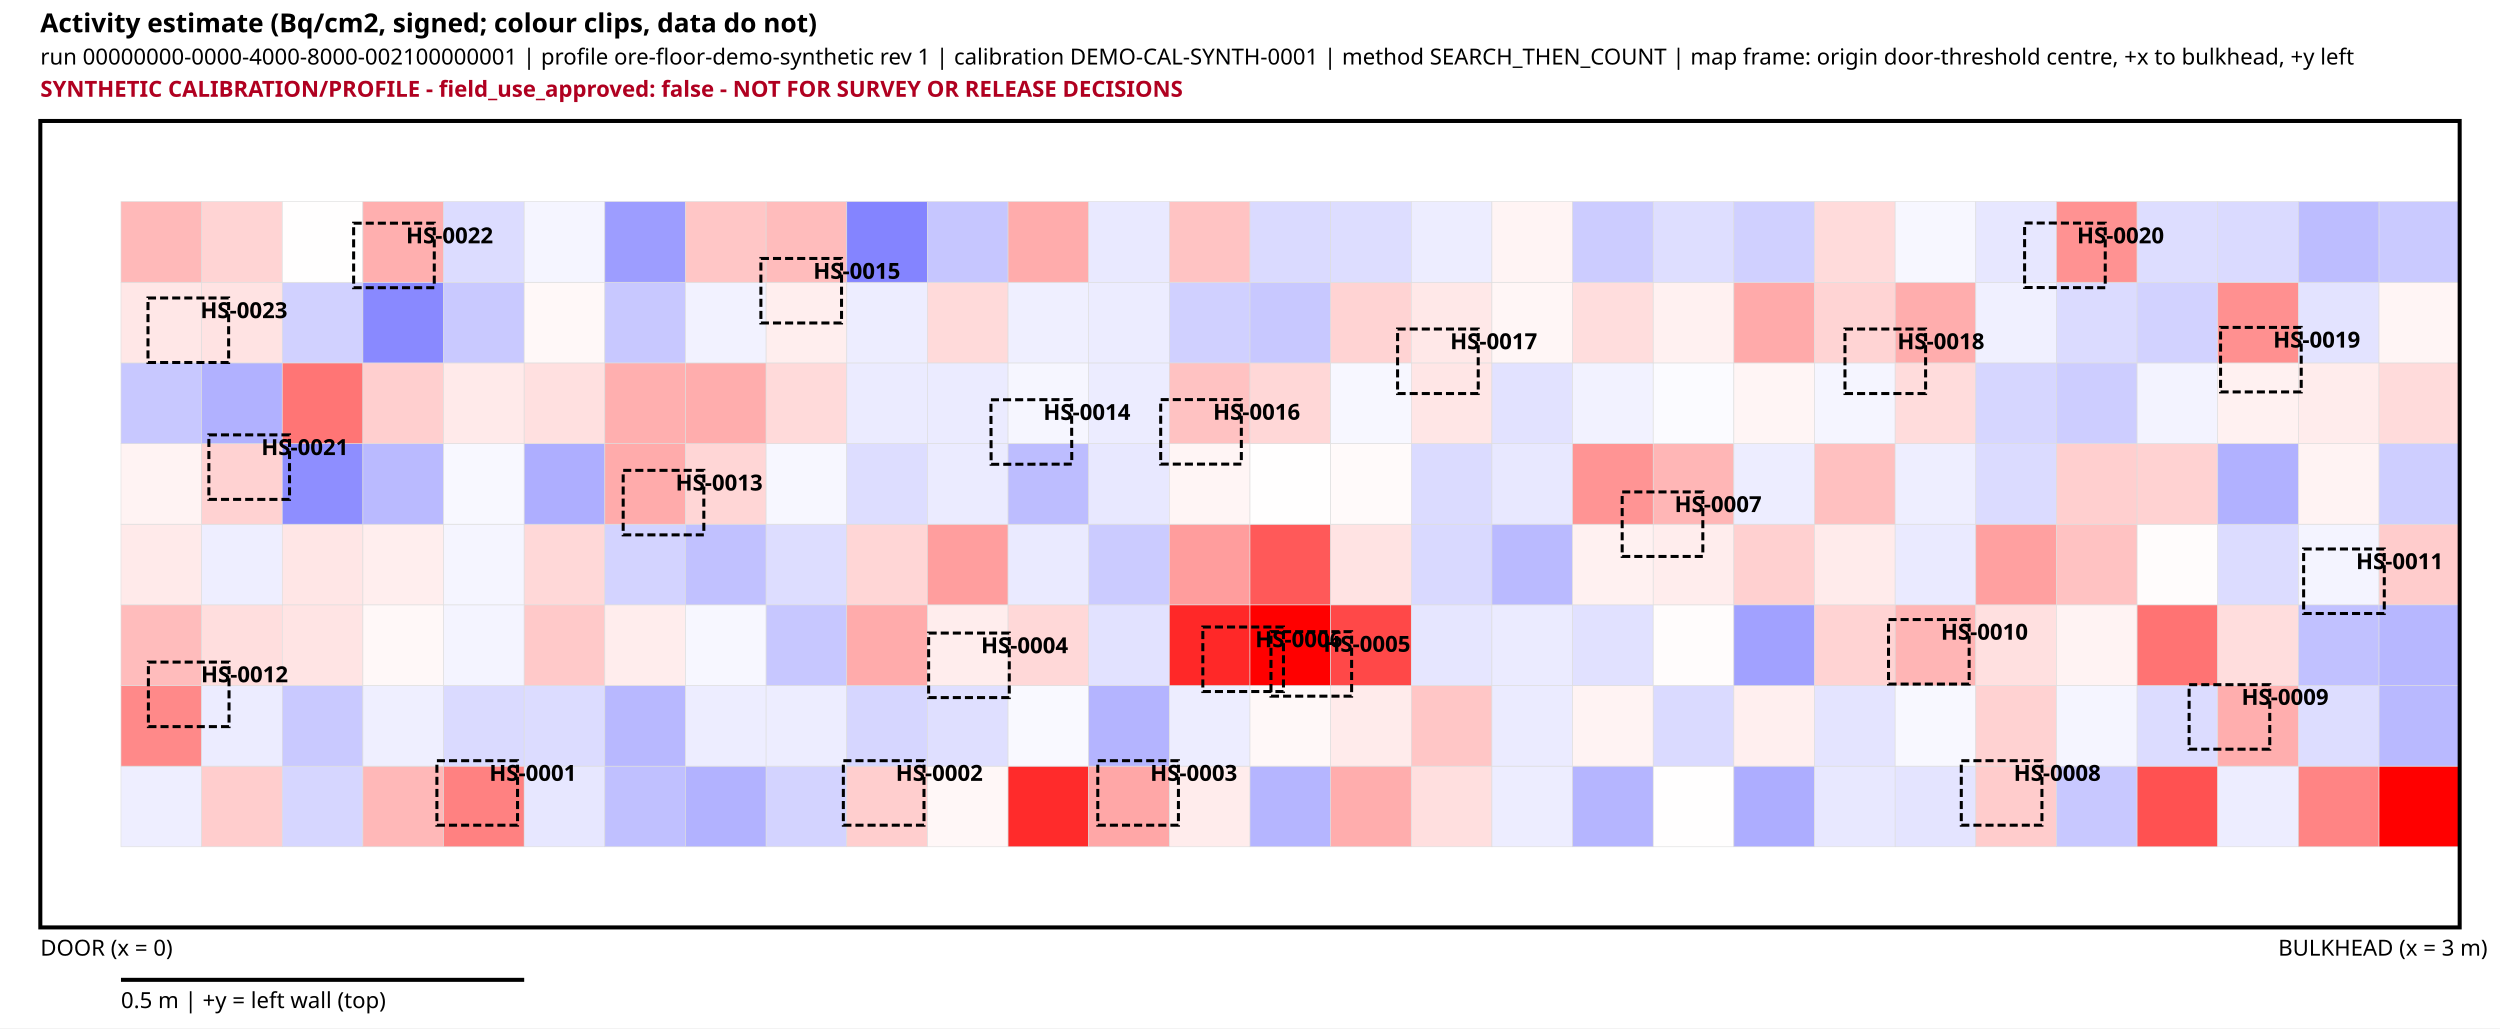
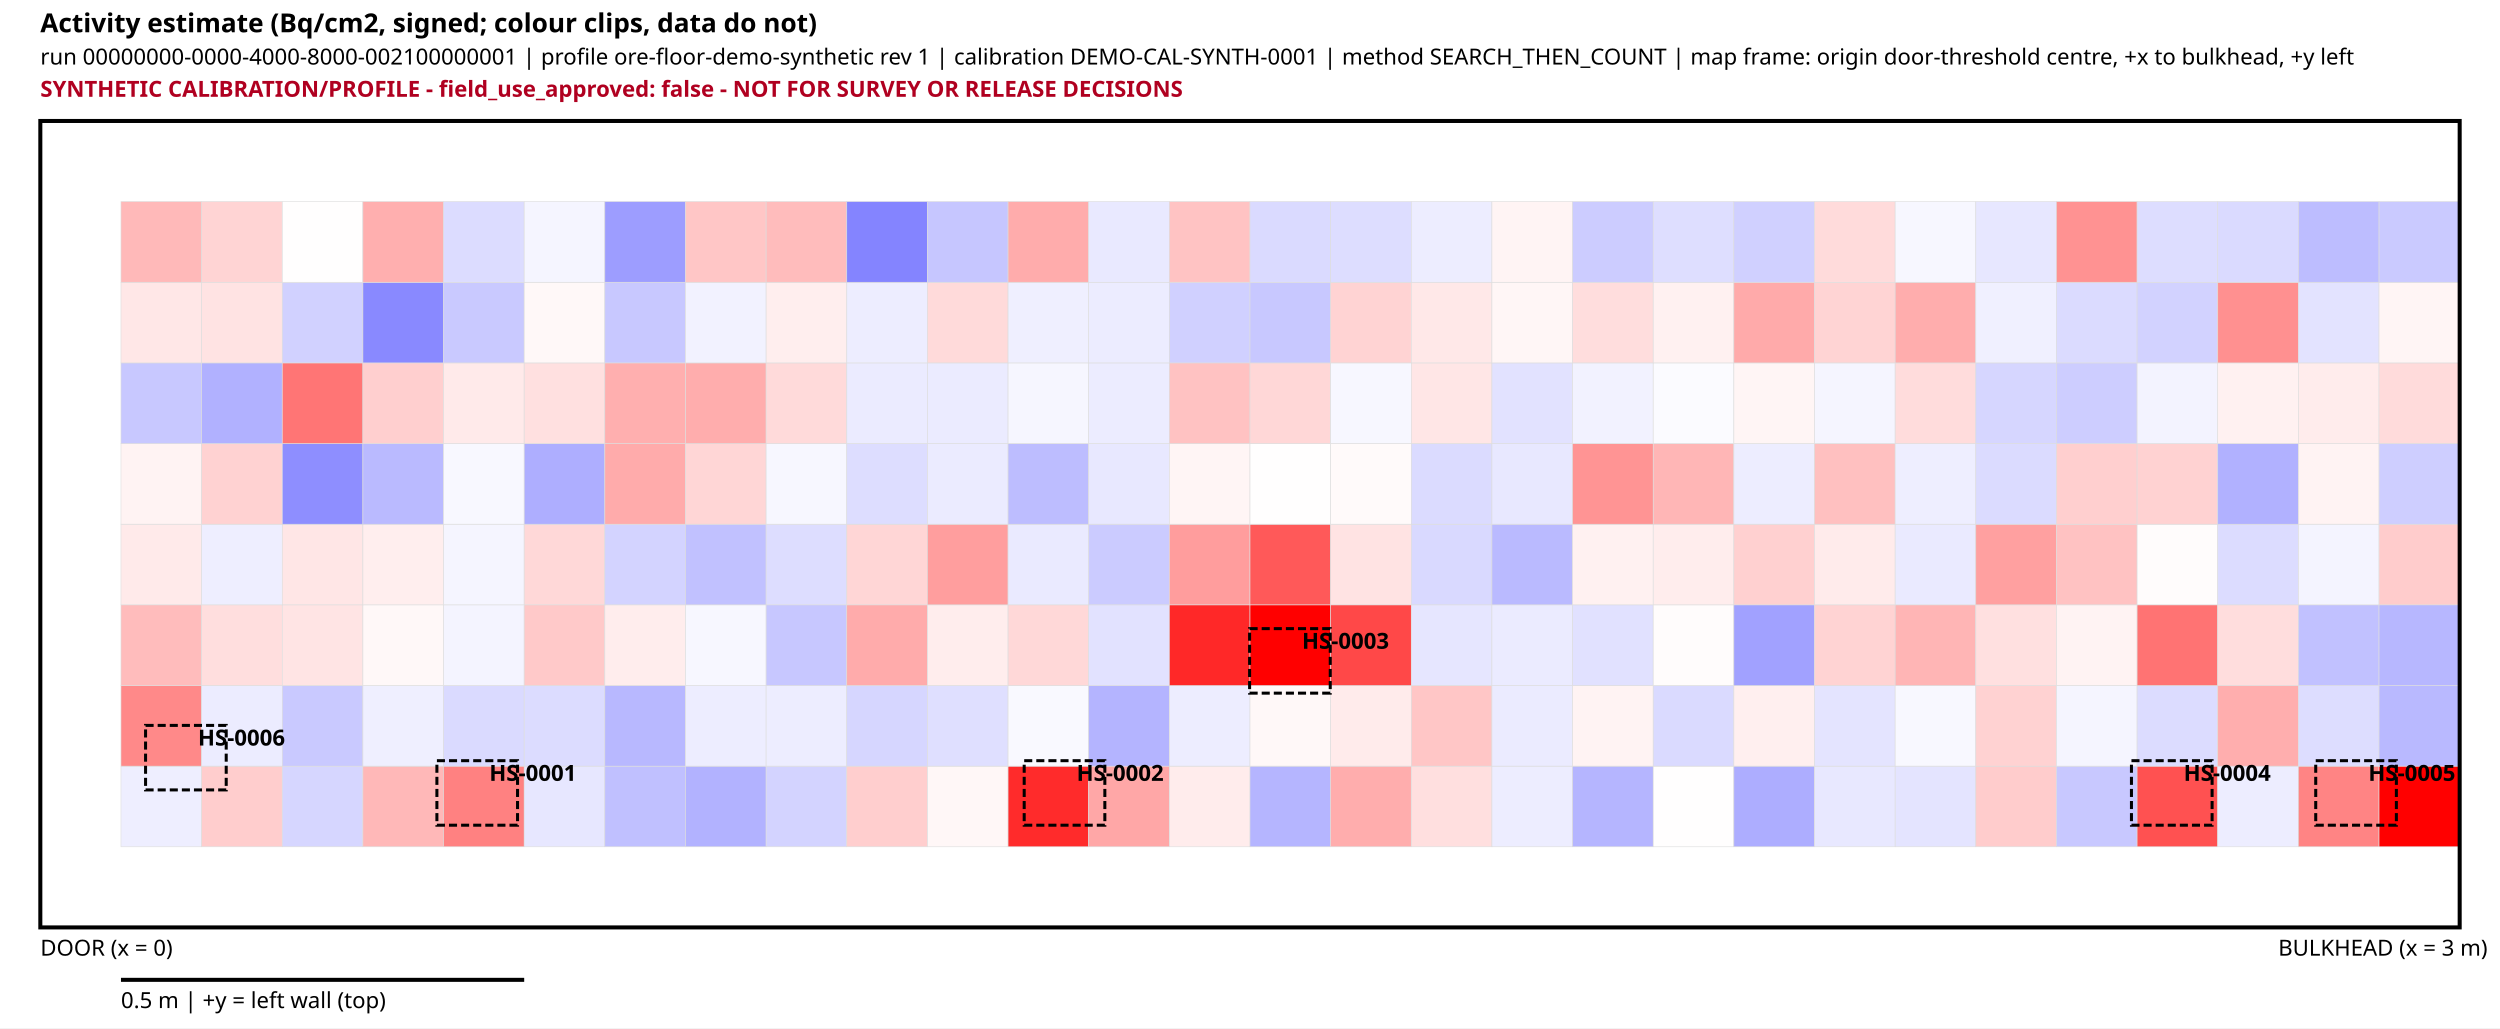
<svg xmlns="http://www.w3.org/2000/svg" width="1240" height="510" viewBox="0 0 1240 510" font-family="sans-serif" font-size="11">
  <defs>
    <pattern id="p-UNVISITED" width="8" height="8" patternUnits="userSpaceOnUse">
      <rect width="8" height="8" fill="#fff" />
      <path d="M0 8L8 0" stroke="#888" stroke-width="1" />
    </pattern>
    <pattern id="p-INVALID_DATA" width="8" height="8" patternUnits="userSpaceOnUse">
      <rect width="8" height="8" fill="#f6d5d5" />
      <path d="M0 0L8 8M0 8L8 0" stroke="#c83c3c" stroke-width="1" />
    </pattern>
    <pattern id="p-INSUFFICIENT_SENSITIVITY" width="6" height="6" patternUnits="userSpaceOnUse">
      <rect width="6" height="6" fill="#fdebc8" />
      <circle cx="3" cy="3" r="1.2" fill="#b9770e" />
    </pattern>
    <pattern id="p-BLOCKED" width="8" height="8" patternUnits="userSpaceOnUse">
      <rect width="8" height="8" fill="#e4dcf0" />
      <path d="M0 4H8" stroke="#785aa0" stroke-width="2" />
    </pattern>
    <pattern id="p-EXCLUDED" width="8" height="8" patternUnits="userSpaceOnUse">
      <rect width="8" height="8" fill="#5a5a5a" />
    </pattern>
    <pattern id="p-ACCEPTABLE" width="8" height="8" patternUnits="userSpaceOnUse">
      <rect width="8" height="8" fill="#2e8b57" />
    </pattern>
  </defs>
  <rect width="1240" height="510" fill="#fff" />
  <text x="20" y="16" font-size="13" font-weight="bold">Activity estimate (Bq/cm2, signed; colour clips, data do not)</text>
  <text x="20" y="32">run 00000000-0000-4000-8000-002100000001 | profile ore-floor-demo-synthetic rev 1 | calibration DEMO-CAL-SYNTH-0001 | method SEARCH_THEN_COUNT | map frame: origin door-threshold centre, +x to bulkhead, +y left</text>
  <text x="20" y="48" fill="#b00020" font-weight="bold">SYNTHETIC CALIBRATION/PROFILE - field_use_approved: false - NOT FOR SURVEY OR RELEASE DECISIONS</text>
  <rect x="60.0" y="380.0" width="40.0" height="40.0" fill="rgb(238, 238, 255)" stroke="#ddd" stroke-width="0.3" />
  <rect x="100.0" y="380.0" width="40.0" height="40.0" fill="rgb(255, 205, 205)" stroke="#ddd" stroke-width="0.3" />
  <rect x="140.0" y="380.0" width="40.0" height="40.0" fill="rgb(214, 214, 255)" stroke="#ddd" stroke-width="0.3" />
  <rect x="180.0" y="380.0" width="40.0" height="40.0" fill="rgb(255, 184, 184)" stroke="#ddd" stroke-width="0.3" />
  <rect x="220.0" y="380.0" width="40.0" height="40.0" fill="rgb(255, 129, 129)" stroke="#ddd" stroke-width="0.3" />
  <rect x="260.0" y="380.0" width="40.0" height="40.0" fill="rgb(231, 231, 255)" stroke="#ddd" stroke-width="0.3" />
  <rect x="300.0" y="380.0" width="40.0" height="40.0" fill="rgb(192, 192, 255)" stroke="#ddd" stroke-width="0.3" />
  <rect x="340.0" y="380.0" width="40.0" height="40.0" fill="rgb(178, 178, 255)" stroke="#ddd" stroke-width="0.3" />
  <rect x="380.0" y="380.0" width="40.0" height="40.0" fill="rgb(211, 211, 255)" stroke="#ddd" stroke-width="0.3" />
  <rect x="420.0" y="380.0" width="40.0" height="40.0" fill="rgb(255, 206, 206)" stroke="#ddd" stroke-width="0.3" />
  <rect x="460.0" y="380.0" width="40.0" height="40.0" fill="rgb(255, 247, 247)" stroke="#ddd" stroke-width="0.3" />
  <rect x="500.0" y="380.0" width="40.0" height="40.0" fill="rgb(255, 43, 43)" stroke="#ddd" stroke-width="0.3" />
  <rect x="540.0" y="380.0" width="40.0" height="40.0" fill="rgb(255, 167, 167)" stroke="#ddd" stroke-width="0.3" />
  <rect x="580.0" y="380.0" width="40.0" height="40.0" fill="rgb(255, 236, 236)" stroke="#ddd" stroke-width="0.3" />
  <rect x="620.0" y="380.0" width="40.0" height="40.0" fill="rgb(181, 181, 255)" stroke="#ddd" stroke-width="0.3" />
  <rect x="660.0" y="380.0" width="40.0" height="40.0" fill="rgb(255, 173, 173)" stroke="#ddd" stroke-width="0.3" />
  <rect x="700.0" y="380.0" width="40.0" height="40.0" fill="rgb(255, 223, 223)" stroke="#ddd" stroke-width="0.3" />
  <rect x="740.0" y="380.0" width="40.0" height="40.0" fill="rgb(237, 237, 255)" stroke="#ddd" stroke-width="0.3" />
  <rect x="780.0" y="380.0" width="40.0" height="40.0" fill="rgb(181, 181, 255)" stroke="#ddd" stroke-width="0.3" />
  <rect x="820.0" y="380.0" width="40.0" height="40.0" fill="rgb(255, 254, 254)" stroke="#ddd" stroke-width="0.3" />
  <rect x="860.0" y="380.0" width="40.0" height="40.0" fill="rgb(173, 173, 255)" stroke="#ddd" stroke-width="0.3" />
  <rect x="900.0" y="380.0" width="40.0" height="40.0" fill="rgb(232, 232, 255)" stroke="#ddd" stroke-width="0.3" />
  <rect x="940.0" y="380.0" width="40.0" height="40.0" fill="rgb(228, 228, 255)" stroke="#ddd" stroke-width="0.3" />
  <rect x="980.0" y="380.0" width="40.0" height="40.0" fill="rgb(255, 204, 204)" stroke="#ddd" stroke-width="0.3" />
  <rect x="1020.0" y="380.0" width="40.0" height="40.0" fill="rgb(200, 200, 255)" stroke="#ddd" stroke-width="0.3" />
  <rect x="1060.0" y="380.0" width="40.0" height="40.0" fill="rgb(255, 81, 81)" stroke="#ddd" stroke-width="0.3" />
  <rect x="1100.0" y="380.0" width="40.0" height="40.0" fill="rgb(237, 237, 255)" stroke="#ddd" stroke-width="0.3" />
  <rect x="1140.0" y="380.0" width="40.0" height="40.0" fill="rgb(255, 132, 132)" stroke="#ddd" stroke-width="0.3" />
  <rect x="1180.0" y="380.0" width="40.0" height="40.0" fill="rgb(255, 0, 0)" stroke="#ddd" stroke-width="0.3" />
  <rect x="60.0" y="340.0" width="40.0" height="40.0" fill="rgb(255, 137, 137)" stroke="#ddd" stroke-width="0.3" />
  <rect x="100.0" y="340.0" width="40.0" height="40.0" fill="rgb(236, 236, 255)" stroke="#ddd" stroke-width="0.3" />
  <rect x="140.0" y="340.0" width="40.0" height="40.0" fill="rgb(201, 201, 255)" stroke="#ddd" stroke-width="0.3" />
  <rect x="180.0" y="340.0" width="40.0" height="40.0" fill="rgb(239, 239, 255)" stroke="#ddd" stroke-width="0.3" />
  <rect x="220.0" y="340.0" width="40.0" height="40.0" fill="rgb(218, 218, 255)" stroke="#ddd" stroke-width="0.3" />
  <rect x="260.0" y="340.0" width="40.0" height="40.0" fill="rgb(220, 220, 255)" stroke="#ddd" stroke-width="0.3" />
  <rect x="300.0" y="340.0" width="40.0" height="40.0" fill="rgb(184, 184, 255)" stroke="#ddd" stroke-width="0.3" />
  <rect x="340.0" y="340.0" width="40.0" height="40.0" fill="rgb(237, 237, 255)" stroke="#ddd" stroke-width="0.3" />
  <rect x="380.0" y="340.0" width="40.0" height="40.0" fill="rgb(237, 237, 255)" stroke="#ddd" stroke-width="0.3" />
  <rect x="420.0" y="340.0" width="40.0" height="40.0" fill="rgb(214, 214, 255)" stroke="#ddd" stroke-width="0.3" />
  <rect x="460.0" y="340.0" width="40.0" height="40.0" fill="rgb(223, 223, 255)" stroke="#ddd" stroke-width="0.3" />
  <rect x="500.0" y="340.0" width="40.0" height="40.0" fill="rgb(249, 249, 255)" stroke="#ddd" stroke-width="0.3" />
  <rect x="540.0" y="340.0" width="40.0" height="40.0" fill="rgb(180, 180, 255)" stroke="#ddd" stroke-width="0.3" />
  <rect x="580.0" y="340.0" width="40.0" height="40.0" fill="rgb(237, 237, 255)" stroke="#ddd" stroke-width="0.3" />
  <rect x="620.0" y="340.0" width="40.0" height="40.0" fill="rgb(255, 248, 248)" stroke="#ddd" stroke-width="0.3" />
  <rect x="660.0" y="340.0" width="40.0" height="40.0" fill="rgb(255, 235, 235)" stroke="#ddd" stroke-width="0.3" />
  <rect x="700.0" y="340.0" width="40.0" height="40.0" fill="rgb(255, 198, 198)" stroke="#ddd" stroke-width="0.3" />
  <rect x="740.0" y="340.0" width="40.0" height="40.0" fill="rgb(235, 235, 255)" stroke="#ddd" stroke-width="0.3" />
  <rect x="780.0" y="340.0" width="40.0" height="40.0" fill="rgb(255, 243, 243)" stroke="#ddd" stroke-width="0.3" />
  <rect x="820.0" y="340.0" width="40.0" height="40.0" fill="rgb(218, 218, 255)" stroke="#ddd" stroke-width="0.3" />
  <rect x="860.0" y="340.0" width="40.0" height="40.0" fill="rgb(255, 239, 239)" stroke="#ddd" stroke-width="0.3" />
  <rect x="900.0" y="340.0" width="40.0" height="40.0" fill="rgb(228, 228, 255)" stroke="#ddd" stroke-width="0.3" />
  <rect x="940.0" y="340.0" width="40.0" height="40.0" fill="rgb(248, 248, 255)" stroke="#ddd" stroke-width="0.3" />
  <rect x="980.0" y="340.0" width="40.0" height="40.0" fill="rgb(255, 210, 210)" stroke="#ddd" stroke-width="0.3" />
  <rect x="1020.0" y="340.0" width="40.0" height="40.0" fill="rgb(245, 245, 255)" stroke="#ddd" stroke-width="0.3" />
  <rect x="1060.0" y="340.0" width="40.0" height="40.0" fill="rgb(220, 220, 255)" stroke="#ddd" stroke-width="0.3" />
  <rect x="1100.0" y="340.0" width="40.0" height="40.0" fill="rgb(255, 174, 174)" stroke="#ddd" stroke-width="0.3" />
  <rect x="1140.0" y="340.0" width="40.0" height="40.0" fill="rgb(221, 221, 255)" stroke="#ddd" stroke-width="0.3" />
  <rect x="1180.0" y="340.0" width="40.0" height="40.0" fill="rgb(185, 185, 255)" stroke="#ddd" stroke-width="0.3" />
  <rect x="60.0" y="300.0" width="40.0" height="40.0" fill="rgb(255, 188, 188)" stroke="#ddd" stroke-width="0.3" />
  <rect x="100.0" y="300.0" width="40.0" height="40.0" fill="rgb(255, 222, 222)" stroke="#ddd" stroke-width="0.3" />
  <rect x="140.0" y="300.0" width="40.0" height="40.0" fill="rgb(255, 228, 228)" stroke="#ddd" stroke-width="0.3" />
  <rect x="180.0" y="300.0" width="40.0" height="40.0" fill="rgb(255, 248, 248)" stroke="#ddd" stroke-width="0.3" />
  <rect x="220.0" y="300.0" width="40.0" height="40.0" fill="rgb(244, 244, 255)" stroke="#ddd" stroke-width="0.3" />
  <rect x="260.0" y="300.0" width="40.0" height="40.0" fill="rgb(255, 201, 201)" stroke="#ddd" stroke-width="0.3" />
  <rect x="300.0" y="300.0" width="40.0" height="40.0" fill="rgb(255, 237, 237)" stroke="#ddd" stroke-width="0.3" />
  <rect x="340.0" y="300.0" width="40.0" height="40.0" fill="rgb(247, 247, 255)" stroke="#ddd" stroke-width="0.3" />
  <rect x="380.0" y="300.0" width="40.0" height="40.0" fill="rgb(199, 199, 255)" stroke="#ddd" stroke-width="0.3" />
  <rect x="420.0" y="300.0" width="40.0" height="40.0" fill="rgb(255, 171, 171)" stroke="#ddd" stroke-width="0.3" />
  <rect x="460.0" y="300.0" width="40.0" height="40.0" fill="rgb(255, 237, 237)" stroke="#ddd" stroke-width="0.3" />
  <rect x="500.0" y="300.0" width="40.0" height="40.0" fill="rgb(255, 216, 216)" stroke="#ddd" stroke-width="0.3" />
  <rect x="540.0" y="300.0" width="40.0" height="40.0" fill="rgb(226, 226, 255)" stroke="#ddd" stroke-width="0.3" />
  <rect x="580.0" y="300.0" width="40.0" height="40.0" fill="rgb(255, 40, 40)" stroke="#ddd" stroke-width="0.3" />
  <rect x="620.0" y="300.0" width="40.0" height="40.0" fill="rgb(255, 0, 0)" stroke="#ddd" stroke-width="0.3" />
  <rect x="660.0" y="300.0" width="40.0" height="40.0" fill="rgb(255, 72, 72)" stroke="#ddd" stroke-width="0.3" />
  <rect x="700.0" y="300.0" width="40.0" height="40.0" fill="rgb(230, 230, 255)" stroke="#ddd" stroke-width="0.3" />
  <rect x="740.0" y="300.0" width="40.0" height="40.0" fill="rgb(235, 235, 255)" stroke="#ddd" stroke-width="0.3" />
  <rect x="780.0" y="300.0" width="40.0" height="40.0" fill="rgb(225, 225, 255)" stroke="#ddd" stroke-width="0.3" />
  <rect x="820.0" y="300.0" width="40.0" height="40.0" fill="rgb(255, 252, 252)" stroke="#ddd" stroke-width="0.3" />
  <rect x="860.0" y="300.0" width="40.0" height="40.0" fill="rgb(161, 161, 255)" stroke="#ddd" stroke-width="0.3" />
  <rect x="900.0" y="300.0" width="40.0" height="40.0" fill="rgb(255, 211, 211)" stroke="#ddd" stroke-width="0.3" />
  <rect x="940.0" y="300.0" width="40.0" height="40.0" fill="rgb(255, 181, 181)" stroke="#ddd" stroke-width="0.3" />
  <rect x="980.0" y="300.0" width="40.0" height="40.0" fill="rgb(255, 224, 224)" stroke="#ddd" stroke-width="0.3" />
  <rect x="1020.0" y="300.0" width="40.0" height="40.0" fill="rgb(255, 243, 243)" stroke="#ddd" stroke-width="0.3" />
  <rect x="1060.0" y="300.0" width="40.0" height="40.0" fill="rgb(255, 115, 115)" stroke="#ddd" stroke-width="0.3" />
  <rect x="1100.0" y="300.0" width="40.0" height="40.0" fill="rgb(255, 221, 221)" stroke="#ddd" stroke-width="0.3" />
  <rect x="1140.0" y="300.0" width="40.0" height="40.0" fill="rgb(193, 193, 255)" stroke="#ddd" stroke-width="0.3" />
  <rect x="1180.0" y="300.0" width="40.0" height="40.0" fill="rgb(183, 183, 255)" stroke="#ddd" stroke-width="0.3" />
  <rect x="60.0" y="260.0" width="40.0" height="40.0" fill="rgb(255, 234, 234)" stroke="#ddd" stroke-width="0.3" />
  <rect x="100.0" y="260.0" width="40.0" height="40.0" fill="rgb(238, 238, 255)" stroke="#ddd" stroke-width="0.3" />
  <rect x="140.0" y="260.0" width="40.0" height="40.0" fill="rgb(255, 230, 230)" stroke="#ddd" stroke-width="0.3" />
  <rect x="180.0" y="260.0" width="40.0" height="40.0" fill="rgb(255, 238, 238)" stroke="#ddd" stroke-width="0.3" />
  <rect x="220.0" y="260.0" width="40.0" height="40.0" fill="rgb(245, 245, 255)" stroke="#ddd" stroke-width="0.3" />
  <rect x="260.0" y="260.0" width="40.0" height="40.0" fill="rgb(255, 216, 216)" stroke="#ddd" stroke-width="0.3" />
  <rect x="300.0" y="260.0" width="40.0" height="40.0" fill="rgb(211, 211, 255)" stroke="#ddd" stroke-width="0.3" />
  <rect x="340.0" y="260.0" width="40.0" height="40.0" fill="rgb(193, 193, 255)" stroke="#ddd" stroke-width="0.3" />
  <rect x="380.0" y="260.0" width="40.0" height="40.0" fill="rgb(221, 221, 255)" stroke="#ddd" stroke-width="0.3" />
  <rect x="420.0" y="260.0" width="40.0" height="40.0" fill="rgb(255, 214, 214)" stroke="#ddd" stroke-width="0.3" />
  <rect x="460.0" y="260.0" width="40.0" height="40.0" fill="rgb(255, 158, 158)" stroke="#ddd" stroke-width="0.3" />
  <rect x="500.0" y="260.0" width="40.0" height="40.0" fill="rgb(234, 234, 255)" stroke="#ddd" stroke-width="0.3" />
  <rect x="540.0" y="260.0" width="40.0" height="40.0" fill="rgb(203, 203, 255)" stroke="#ddd" stroke-width="0.3" />
  <rect x="580.0" y="260.0" width="40.0" height="40.0" fill="rgb(255, 157, 157)" stroke="#ddd" stroke-width="0.3" />
  <rect x="620.0" y="260.0" width="40.0" height="40.0" fill="rgb(255, 89, 89)" stroke="#ddd" stroke-width="0.3" />
  <rect x="660.0" y="260.0" width="40.0" height="40.0" fill="rgb(255, 227, 227)" stroke="#ddd" stroke-width="0.3" />
  <rect x="700.0" y="260.0" width="40.0" height="40.0" fill="rgb(217, 217, 255)" stroke="#ddd" stroke-width="0.3" />
  <rect x="740.0" y="260.0" width="40.0" height="40.0" fill="rgb(186, 186, 255)" stroke="#ddd" stroke-width="0.3" />
  <rect x="780.0" y="260.0" width="40.0" height="40.0" fill="rgb(255, 241, 241)" stroke="#ddd" stroke-width="0.3" />
  <rect x="820.0" y="260.0" width="40.0" height="40.0" fill="rgb(255, 237, 237)" stroke="#ddd" stroke-width="0.3" />
  <rect x="860.0" y="260.0" width="40.0" height="40.0" fill="rgb(255, 208, 208)" stroke="#ddd" stroke-width="0.3" />
  <rect x="900.0" y="260.0" width="40.0" height="40.0" fill="rgb(255, 235, 235)" stroke="#ddd" stroke-width="0.3" />
  <rect x="940.0" y="260.0" width="40.0" height="40.0" fill="rgb(234, 234, 255)" stroke="#ddd" stroke-width="0.3" />
  <rect x="980.0" y="260.0" width="40.0" height="40.0" fill="rgb(255, 160, 160)" stroke="#ddd" stroke-width="0.3" />
  <rect x="1020.0" y="260.0" width="40.0" height="40.0" fill="rgb(255, 194, 194)" stroke="#ddd" stroke-width="0.3" />
  <rect x="1060.0" y="260.0" width="40.0" height="40.0" fill="rgb(255, 252, 252)" stroke="#ddd" stroke-width="0.3" />
  <rect x="1100.0" y="260.0" width="40.0" height="40.0" fill="rgb(220, 220, 255)" stroke="#ddd" stroke-width="0.3" />
  <rect x="1140.0" y="260.0" width="40.0" height="40.0" fill="rgb(244, 244, 255)" stroke="#ddd" stroke-width="0.3" />
  <rect x="1180.0" y="260.0" width="40.0" height="40.0" fill="rgb(255, 204, 204)" stroke="#ddd" stroke-width="0.3" />
  <rect x="60.0" y="220.0" width="40.0" height="40.0" fill="rgb(255, 243, 243)" stroke="#ddd" stroke-width="0.3" />
  <rect x="100.0" y="220.0" width="40.0" height="40.0" fill="rgb(255, 210, 210)" stroke="#ddd" stroke-width="0.3" />
  <rect x="140.0" y="220.0" width="40.0" height="40.0" fill="rgb(142, 142, 255)" stroke="#ddd" stroke-width="0.3" />
  <rect x="180.0" y="220.0" width="40.0" height="40.0" fill="rgb(186, 186, 255)" stroke="#ddd" stroke-width="0.3" />
  <rect x="220.0" y="220.0" width="40.0" height="40.0" fill="rgb(248, 248, 255)" stroke="#ddd" stroke-width="0.3" />
  <rect x="260.0" y="220.0" width="40.0" height="40.0" fill="rgb(174, 174, 255)" stroke="#ddd" stroke-width="0.3" />
  <rect x="300.0" y="220.0" width="40.0" height="40.0" fill="rgb(255, 171, 171)" stroke="#ddd" stroke-width="0.3" />
  <rect x="340.0" y="220.0" width="40.0" height="40.0" fill="rgb(255, 214, 214)" stroke="#ddd" stroke-width="0.3" />
  <rect x="380.0" y="220.0" width="40.0" height="40.0" fill="rgb(247, 247, 255)" stroke="#ddd" stroke-width="0.3" />
  <rect x="420.0" y="220.0" width="40.0" height="40.0" fill="rgb(221, 221, 255)" stroke="#ddd" stroke-width="0.3" />
  <rect x="460.0" y="220.0" width="40.0" height="40.0" fill="rgb(235, 235, 255)" stroke="#ddd" stroke-width="0.3" />
  <rect x="500.0" y="220.0" width="40.0" height="40.0" fill="rgb(189, 189, 255)" stroke="#ddd" stroke-width="0.3" />
  <rect x="540.0" y="220.0" width="40.0" height="40.0" fill="rgb(232, 232, 255)" stroke="#ddd" stroke-width="0.3" />
  <rect x="580.0" y="220.0" width="40.0" height="40.0" fill="rgb(255, 245, 245)" stroke="#ddd" stroke-width="0.3" />
  <rect x="620.0" y="220.0" width="40.0" height="40.0" fill="rgb(255, 254, 254)" stroke="#ddd" stroke-width="0.3" />
  <rect x="660.0" y="220.0" width="40.0" height="40.0" fill="rgb(255, 250, 250)" stroke="#ddd" stroke-width="0.3" />
  <rect x="700.0" y="220.0" width="40.0" height="40.0" fill="rgb(219, 219, 255)" stroke="#ddd" stroke-width="0.3" />
  <rect x="740.0" y="220.0" width="40.0" height="40.0" fill="rgb(232, 232, 255)" stroke="#ddd" stroke-width="0.3" />
  <rect x="780.0" y="220.0" width="40.0" height="40.0" fill="rgb(255, 148, 148)" stroke="#ddd" stroke-width="0.3" />
  <rect x="820.0" y="220.0" width="40.0" height="40.0" fill="rgb(255, 182, 182)" stroke="#ddd" stroke-width="0.3" />
  <rect x="860.0" y="220.0" width="40.0" height="40.0" fill="rgb(237, 237, 255)" stroke="#ddd" stroke-width="0.3" />
  <rect x="900.0" y="220.0" width="40.0" height="40.0" fill="rgb(255, 192, 192)" stroke="#ddd" stroke-width="0.3" />
  <rect x="940.0" y="220.0" width="40.0" height="40.0" fill="rgb(238, 238, 255)" stroke="#ddd" stroke-width="0.3" />
  <rect x="980.0" y="220.0" width="40.0" height="40.0" fill="rgb(219, 219, 255)" stroke="#ddd" stroke-width="0.3" />
  <rect x="1020.0" y="220.0" width="40.0" height="40.0" fill="rgb(255, 207, 207)" stroke="#ddd" stroke-width="0.3" />
  <rect x="1060.0" y="220.0" width="40.0" height="40.0" fill="rgb(255, 210, 210)" stroke="#ddd" stroke-width="0.3" />
  <rect x="1100.0" y="220.0" width="40.0" height="40.0" fill="rgb(177, 177, 255)" stroke="#ddd" stroke-width="0.3" />
  <rect x="1140.0" y="220.0" width="40.0" height="40.0" fill="rgb(255, 243, 243)" stroke="#ddd" stroke-width="0.3" />
  <rect x="1180.0" y="220.0" width="40.0" height="40.0" fill="rgb(206, 206, 255)" stroke="#ddd" stroke-width="0.3" />
  <rect x="60.0" y="180.0" width="40.0" height="40.0" fill="rgb(200, 200, 255)" stroke="#ddd" stroke-width="0.3" />
  <rect x="100.0" y="180.0" width="40.0" height="40.0" fill="rgb(177, 177, 255)" stroke="#ddd" stroke-width="0.3" />
  <rect x="140.0" y="180.0" width="40.0" height="40.0" fill="rgb(255, 117, 117)" stroke="#ddd" stroke-width="0.3" />
  <rect x="180.0" y="180.0" width="40.0" height="40.0" fill="rgb(255, 207, 207)" stroke="#ddd" stroke-width="0.3" />
  <rect x="220.0" y="180.0" width="40.0" height="40.0" fill="rgb(255, 234, 234)" stroke="#ddd" stroke-width="0.3" />
  <rect x="260.0" y="180.0" width="40.0" height="40.0" fill="rgb(255, 224, 224)" stroke="#ddd" stroke-width="0.3" />
  <rect x="300.0" y="180.0" width="40.0" height="40.0" fill="rgb(255, 175, 175)" stroke="#ddd" stroke-width="0.3" />
  <rect x="340.0" y="180.0" width="40.0" height="40.0" fill="rgb(255, 173, 173)" stroke="#ddd" stroke-width="0.3" />
  <rect x="380.0" y="180.0" width="40.0" height="40.0" fill="rgb(255, 218, 218)" stroke="#ddd" stroke-width="0.3" />
  <rect x="420.0" y="180.0" width="40.0" height="40.0" fill="rgb(235, 235, 255)" stroke="#ddd" stroke-width="0.3" />
  <rect x="460.0" y="180.0" width="40.0" height="40.0" fill="rgb(235, 235, 255)" stroke="#ddd" stroke-width="0.3" />
  <rect x="500.0" y="180.0" width="40.0" height="40.0" fill="rgb(246, 246, 255)" stroke="#ddd" stroke-width="0.3" />
  <rect x="540.0" y="180.0" width="40.0" height="40.0" fill="rgb(236, 236, 255)" stroke="#ddd" stroke-width="0.3" />
  <rect x="580.0" y="180.0" width="40.0" height="40.0" fill="rgb(255, 194, 194)" stroke="#ddd" stroke-width="0.3" />
  <rect x="620.0" y="180.0" width="40.0" height="40.0" fill="rgb(255, 215, 215)" stroke="#ddd" stroke-width="0.3" />
  <rect x="660.0" y="180.0" width="40.0" height="40.0" fill="rgb(247, 247, 255)" stroke="#ddd" stroke-width="0.3" />
  <rect x="700.0" y="180.0" width="40.0" height="40.0" fill="rgb(255, 230, 230)" stroke="#ddd" stroke-width="0.3" />
  <rect x="740.0" y="180.0" width="40.0" height="40.0" fill="rgb(226, 226, 255)" stroke="#ddd" stroke-width="0.3" />
  <rect x="780.0" y="180.0" width="40.0" height="40.0" fill="rgb(242, 242, 255)" stroke="#ddd" stroke-width="0.3" />
  <rect x="820.0" y="180.0" width="40.0" height="40.0" fill="rgb(251, 251, 255)" stroke="#ddd" stroke-width="0.3" />
  <rect x="860.0" y="180.0" width="40.0" height="40.0" fill="rgb(255, 245, 245)" stroke="#ddd" stroke-width="0.3" />
  <rect x="900.0" y="180.0" width="40.0" height="40.0" fill="rgb(245, 245, 255)" stroke="#ddd" stroke-width="0.3" />
  <rect x="940.0" y="180.0" width="40.0" height="40.0" fill="rgb(255, 220, 220)" stroke="#ddd" stroke-width="0.3" />
  <rect x="980.0" y="180.0" width="40.0" height="40.0" fill="rgb(214, 214, 255)" stroke="#ddd" stroke-width="0.3" />
  <rect x="1020.0" y="180.0" width="40.0" height="40.0" fill="rgb(205, 205, 255)" stroke="#ddd" stroke-width="0.3" />
  <rect x="1060.0" y="180.0" width="40.0" height="40.0" fill="rgb(243, 243, 255)" stroke="#ddd" stroke-width="0.3" />
  <rect x="1100.0" y="180.0" width="40.0" height="40.0" fill="rgb(255, 241, 241)" stroke="#ddd" stroke-width="0.3" />
  <rect x="1140.0" y="180.0" width="40.0" height="40.0" fill="rgb(255, 236, 236)" stroke="#ddd" stroke-width="0.3" />
  <rect x="1180.0" y="180.0" width="40.0" height="40.0" fill="rgb(255, 219, 219)" stroke="#ddd" stroke-width="0.3" />
  <rect x="60.0" y="140.0" width="40.0" height="40.0" fill="rgb(255, 231, 231)" stroke="#ddd" stroke-width="0.3" />
  <rect x="100.0" y="140.0" width="40.0" height="40.0" fill="rgb(255, 227, 227)" stroke="#ddd" stroke-width="0.3" />
  <rect x="140.0" y="140.0" width="40.0" height="40.0" fill="rgb(209, 209, 255)" stroke="#ddd" stroke-width="0.3" />
  <rect x="180.0" y="140.0" width="40.0" height="40.0" fill="rgb(137, 137, 255)" stroke="#ddd" stroke-width="0.3" />
  <rect x="220.0" y="140.0" width="40.0" height="40.0" fill="rgb(201, 201, 255)" stroke="#ddd" stroke-width="0.3" />
  <rect x="260.0" y="140.0" width="40.0" height="40.0" fill="rgb(255, 248, 248)" stroke="#ddd" stroke-width="0.3" />
  <rect x="300.0" y="140.0" width="40.0" height="40.0" fill="rgb(200, 200, 255)" stroke="#ddd" stroke-width="0.3" />
  <rect x="340.0" y="140.0" width="40.0" height="40.0" fill="rgb(242, 242, 255)" stroke="#ddd" stroke-width="0.3" />
  <rect x="380.0" y="140.0" width="40.0" height="40.0" fill="rgb(255, 238, 238)" stroke="#ddd" stroke-width="0.3" />
  <rect x="420.0" y="140.0" width="40.0" height="40.0" fill="rgb(237, 237, 255)" stroke="#ddd" stroke-width="0.3" />
  <rect x="460.0" y="140.0" width="40.0" height="40.0" fill="rgb(255, 218, 218)" stroke="#ddd" stroke-width="0.3" />
  <rect x="500.0" y="140.0" width="40.0" height="40.0" fill="rgb(239, 239, 255)" stroke="#ddd" stroke-width="0.3" />
  <rect x="540.0" y="140.0" width="40.0" height="40.0" fill="rgb(236, 236, 255)" stroke="#ddd" stroke-width="0.3" />
  <rect x="580.0" y="140.0" width="40.0" height="40.0" fill="rgb(208, 208, 255)" stroke="#ddd" stroke-width="0.3" />
  <rect x="620.0" y="140.0" width="40.0" height="40.0" fill="rgb(200, 200, 255)" stroke="#ddd" stroke-width="0.3" />
  <rect x="660.0" y="140.0" width="40.0" height="40.0" fill="rgb(255, 211, 211)" stroke="#ddd" stroke-width="0.3" />
  <rect x="700.0" y="140.0" width="40.0" height="40.0" fill="rgb(255, 232, 232)" stroke="#ddd" stroke-width="0.3" />
  <rect x="740.0" y="140.0" width="40.0" height="40.0" fill="rgb(255, 246, 246)" stroke="#ddd" stroke-width="0.3" />
  <rect x="780.0" y="140.0" width="40.0" height="40.0" fill="rgb(255, 221, 221)" stroke="#ddd" stroke-width="0.3" />
  <rect x="820.0" y="140.0" width="40.0" height="40.0" fill="rgb(255, 241, 241)" stroke="#ddd" stroke-width="0.3" />
  <rect x="860.0" y="140.0" width="40.0" height="40.0" fill="rgb(255, 170, 170)" stroke="#ddd" stroke-width="0.3" />
  <rect x="900.0" y="140.0" width="40.0" height="40.0" fill="rgb(255, 212, 212)" stroke="#ddd" stroke-width="0.3" />
  <rect x="940.0" y="140.0" width="40.0" height="40.0" fill="rgb(255, 173, 173)" stroke="#ddd" stroke-width="0.3" />
  <rect x="980.0" y="140.0" width="40.0" height="40.0" fill="rgb(240, 240, 255)" stroke="#ddd" stroke-width="0.3" />
  <rect x="1020.0" y="140.0" width="40.0" height="40.0" fill="rgb(219, 219, 255)" stroke="#ddd" stroke-width="0.3" />
  <rect x="1060.0" y="140.0" width="40.0" height="40.0" fill="rgb(210, 210, 255)" stroke="#ddd" stroke-width="0.3" />
  <rect x="1100.0" y="140.0" width="40.0" height="40.0" fill="rgb(255, 144, 144)" stroke="#ddd" stroke-width="0.3" />
  <rect x="1140.0" y="140.0" width="40.0" height="40.0" fill="rgb(227, 227, 255)" stroke="#ddd" stroke-width="0.3" />
  <rect x="1180.0" y="140.0" width="40.0" height="40.0" fill="rgb(255, 245, 245)" stroke="#ddd" stroke-width="0.3" />
  <rect x="60.0" y="100.0" width="40.0" height="40.0" fill="rgb(255, 185, 185)" stroke="#ddd" stroke-width="0.3" />
  <rect x="100.0" y="100.0" width="40.0" height="40.0" fill="rgb(255, 212, 212)" stroke="#ddd" stroke-width="0.3" />
  <rect x="140.0" y="100.0" width="40.0" height="40.0" fill="rgb(255, 254, 254)" stroke="#ddd" stroke-width="0.3" />
  <rect x="180.0" y="100.0" width="40.0" height="40.0" fill="rgb(255, 175, 175)" stroke="#ddd" stroke-width="0.3" />
  <rect x="220.0" y="100.0" width="40.0" height="40.0" fill="rgb(220, 220, 255)" stroke="#ddd" stroke-width="0.3" />
  <rect x="260.0" y="100.0" width="40.0" height="40.0" fill="rgb(245, 245, 255)" stroke="#ddd" stroke-width="0.3" />
  <rect x="300.0" y="100.0" width="40.0" height="40.0" fill="rgb(157, 157, 255)" stroke="#ddd" stroke-width="0.3" />
  <rect x="340.0" y="100.0" width="40.0" height="40.0" fill="rgb(255, 198, 198)" stroke="#ddd" stroke-width="0.3" />
  <rect x="380.0" y="100.0" width="40.0" height="40.0" fill="rgb(255, 188, 188)" stroke="#ddd" stroke-width="0.3" />
  <rect x="420.0" y="100.0" width="40.0" height="40.0" fill="rgb(132, 132, 255)" stroke="#ddd" stroke-width="0.3" />
  <rect x="460.0" y="100.0" width="40.0" height="40.0" fill="rgb(198, 198, 255)" stroke="#ddd" stroke-width="0.3" />
  <rect x="500.0" y="100.0" width="40.0" height="40.0" fill="rgb(255, 172, 172)" stroke="#ddd" stroke-width="0.3" />
  <rect x="540.0" y="100.0" width="40.0" height="40.0" fill="rgb(233, 233, 255)" stroke="#ddd" stroke-width="0.3" />
  <rect x="580.0" y="100.0" width="40.0" height="40.0" fill="rgb(255, 195, 195)" stroke="#ddd" stroke-width="0.3" />
  <rect x="620.0" y="100.0" width="40.0" height="40.0" fill="rgb(218, 218, 255)" stroke="#ddd" stroke-width="0.3" />
  <rect x="660.0" y="100.0" width="40.0" height="40.0" fill="rgb(221, 221, 255)" stroke="#ddd" stroke-width="0.3" />
  <rect x="700.0" y="100.0" width="40.0" height="40.0" fill="rgb(237, 237, 255)" stroke="#ddd" stroke-width="0.3" />
  <rect x="740.0" y="100.0" width="40.0" height="40.0" fill="rgb(255, 244, 244)" stroke="#ddd" stroke-width="0.3" />
  <rect x="780.0" y="100.0" width="40.0" height="40.0" fill="rgb(204, 204, 255)" stroke="#ddd" stroke-width="0.3" />
  <rect x="820.0" y="100.0" width="40.0" height="40.0" fill="rgb(222, 222, 255)" stroke="#ddd" stroke-width="0.3" />
  <rect x="860.0" y="100.0" width="40.0" height="40.0" fill="rgb(208, 208, 255)" stroke="#ddd" stroke-width="0.3" />
  <rect x="900.0" y="100.0" width="40.0" height="40.0" fill="rgb(255, 219, 219)" stroke="#ddd" stroke-width="0.3" />
  <rect x="940.0" y="100.0" width="40.0" height="40.0" fill="rgb(247, 247, 255)" stroke="#ddd" stroke-width="0.3" />
  <rect x="980.0" y="100.0" width="40.0" height="40.0" fill="rgb(231, 231, 255)" stroke="#ddd" stroke-width="0.3" />
  <rect x="1020.0" y="100.0" width="40.0" height="40.0" fill="rgb(255, 146, 146)" stroke="#ddd" stroke-width="0.3" />
  <rect x="1060.0" y="100.0" width="40.0" height="40.0" fill="rgb(221, 221, 255)" stroke="#ddd" stroke-width="0.3" />
  <rect x="1100.0" y="100.0" width="40.0" height="40.0" fill="rgb(218, 218, 255)" stroke="#ddd" stroke-width="0.3" />
  <rect x="1140.0" y="100.0" width="40.0" height="40.0" fill="rgb(189, 189, 255)" stroke="#ddd" stroke-width="0.3" />
  <rect x="1180.0" y="100.0" width="40.0" height="40.0" fill="rgb(202, 202, 255)" stroke="#ddd" stroke-width="0.3" />
  <rect x="20.0" y="60.0" width="1200.0" height="400.0" fill="none" stroke="#000" stroke-width="2" />
  <text x="20.0" y="474.0">DOOR (x = 0)</text>
  <text x="1130.0" y="474.0">BULKHEAD (x = 3 m)</text>
  <line x1="60.0" y1="486.0" x2="260.0" y2="486.0" stroke="#000" stroke-width="2" />
  <text x="60.0" y="500.0">0.5 m | +y = left wall (top)</text>
  <polygon points="216.7,409.3 256.7,409.3 256.7,377.3 216.7,377.3" fill="none" stroke="#000" stroke-width="1.5" stroke-dasharray="4 2" />
  <text x="242.7" y="387.3" font-weight="bold">HS-0001</text>
-   <polygon points="418.3,409.3 458.3,409.3 458.3,377.3 418.3,377.3" fill="none" stroke="#000" stroke-width="1.5" stroke-dasharray="4 2" />
-   <text x="444.3" y="387.3" font-weight="bold">HS-0002</text>
-   <polygon points="544.5,409.3 584.5,409.3 584.5,377.3 544.5,377.3" fill="none" stroke="#000" stroke-width="1.5" stroke-dasharray="4 2" />
-   <text x="570.5" y="387.3" font-weight="bold">HS-0003</text>
-   <polygon points="460.6,346.0 500.6,346.0 500.6,314.0 460.6,314.0" fill="none" stroke="#000" stroke-width="1.5" stroke-dasharray="4 2" />
-   <text x="486.6" y="324.0" font-weight="bold">HS-0004</text>
-   <polygon points="630.4,345.3 670.4,345.3 670.4,313.3 630.4,313.3" fill="none" stroke="#000" stroke-width="1.5" stroke-dasharray="4 2" />
-   <text x="656.4" y="323.3" font-weight="bold">HS-0005</text>
-   <polygon points="596.6,343.0 636.6,343.0 636.6,311.0 596.6,311.0" fill="none" stroke="#000" stroke-width="1.5" stroke-dasharray="4 2" />
-   <text x="622.6" y="321.0" font-weight="bold">HS-0006</text>
-   <polygon points="804.6,276.0 844.6,276.0 844.6,244.0 804.6,244.0" fill="none" stroke="#000" stroke-width="1.5" stroke-dasharray="4 2" />
-   <text x="830.6" y="254.0" font-weight="bold">HS-0007</text>
-   <polygon points="972.8,409.3 1012.8,409.3 1012.8,377.3 972.8,377.3" fill="none" stroke="#000" stroke-width="1.5" stroke-dasharray="4 2" />
-   <text x="998.8" y="387.3" font-weight="bold">HS-0008</text>
-   <polygon points="1085.8,371.6 1125.8,371.6 1125.8,339.6 1085.8,339.6" fill="none" stroke="#000" stroke-width="1.5" stroke-dasharray="4 2" />
-   <text x="1111.8" y="349.6" font-weight="bold">HS-0009</text>
-   <polygon points="936.7,339.3 976.7,339.3 976.7,307.3 936.7,307.3" fill="none" stroke="#000" stroke-width="1.5" stroke-dasharray="4 2" />
-   <text x="962.7" y="317.3" font-weight="bold">HS-0010</text>
-   <polygon points="1142.6,304.3 1182.6,304.3 1182.6,272.3 1142.6,272.3" fill="none" stroke="#000" stroke-width="1.5" stroke-dasharray="4 2" />
-   <text x="1168.6" y="282.3" font-weight="bold">HS-0011</text>
-   <polygon points="113.6,328.4 73.6,328.4 73.6,360.4 113.6,360.4" fill="none" stroke="#000" stroke-width="1.5" stroke-dasharray="4 2" />
-   <text x="99.7" y="338.4" font-weight="bold">HS-0012</text>
-   <polygon points="309.1,265.3 349.1,265.3 349.1,233.3 309.1,233.3" fill="none" stroke="#000" stroke-width="1.5" stroke-dasharray="4 2" />
-   <text x="335.1" y="243.3" font-weight="bold">HS-0013</text>
-   <polygon points="491.6,230.3 531.6,230.2 531.5,198.2 491.5,198.3" fill="none" stroke="#000" stroke-width="1.5" stroke-dasharray="4 2" />
-   <text x="517.5" y="208.3" font-weight="bold">HS-0014</text>
-   <polygon points="377.4,160.2 417.4,160.2 417.4,128.2 377.4,128.2" fill="none" stroke="#000" stroke-width="1.5" stroke-dasharray="4 2" />
-   <text x="403.4" y="138.3" font-weight="bold">HS-0015</text>
-   <polygon points="575.7,230.2 615.7,230.2 615.7,198.2 575.7,198.2" fill="none" stroke="#000" stroke-width="1.5" stroke-dasharray="4 2" />
-   <text x="601.7" y="208.2" font-weight="bold">HS-0016</text>
-   <polygon points="693.2,195.2 733.2,195.2 733.2,163.2 693.2,163.2" fill="none" stroke="#000" stroke-width="1.5" stroke-dasharray="4 2" />
-   <text x="719.3" y="173.2" font-weight="bold">HS-0017</text>
-   <polygon points="915.1,195.2 955.1,195.2 955.1,163.2 915.1,163.2" fill="none" stroke="#000" stroke-width="1.5" stroke-dasharray="4 2" />
-   <text x="941.1" y="173.2" font-weight="bold">HS-0018</text>
-   <polygon points="1101.4,194.4 1141.4,194.4 1141.4,162.4 1101.4,162.4" fill="none" stroke="#000" stroke-width="1.5" stroke-dasharray="4 2" />
-   <text x="1127.5" y="172.4" font-weight="bold">HS-0019</text>
-   <polygon points="1044.2,110.7 1004.2,110.6 1004.2,142.6 1044.2,142.7" fill="none" stroke="#000" stroke-width="1.5" stroke-dasharray="4 2" />
-   <text x="1030.2" y="120.7" font-weight="bold">HS-0020</text>
-   <polygon points="143.6,215.7 103.6,215.7 103.6,247.7 143.6,247.7" fill="none" stroke="#000" stroke-width="1.5" stroke-dasharray="4 2" />
-   <text x="129.6" y="225.7" font-weight="bold">HS-0021</text>
-   <polygon points="215.4,110.7 175.4,110.7 175.4,142.7 215.4,142.7" fill="none" stroke="#000" stroke-width="1.5" stroke-dasharray="4 2" />
-   <text x="201.4" y="120.7" font-weight="bold">HS-0022</text>
-   <polygon points="113.4,147.8 73.4,147.8 73.4,179.8 113.4,179.8" fill="none" stroke="#000" stroke-width="1.5" stroke-dasharray="4 2" />
-   <text x="99.4" y="157.8" font-weight="bold">HS-0023</text>
+   <polygon points="508.0,409.3 548.0,409.3 548.0,377.3 508.0,377.3" fill="none" stroke="#000" stroke-width="1.5" stroke-dasharray="4 2" />
+   <text x="534.0" y="387.3" font-weight="bold">HS-0002</text>
+   <polygon points="619.8,343.8 659.8,343.8 659.8,311.8 619.8,311.8" fill="none" stroke="#000" stroke-width="1.5" stroke-dasharray="4 2" />
+   <text x="645.8" y="321.8" font-weight="bold">HS-0003</text>
+   <polygon points="1057.2,409.3 1097.2,409.3 1097.2,377.3 1057.2,377.3" fill="none" stroke="#000" stroke-width="1.5" stroke-dasharray="4 2" />
+   <text x="1083.1" y="387.3" font-weight="bold">HS-0004</text>
+   <polygon points="1148.6,409.3 1188.6,409.3 1188.6,377.3 1148.6,377.3" fill="none" stroke="#000" stroke-width="1.5" stroke-dasharray="4 2" />
+   <text x="1174.7" y="387.3" font-weight="bold">HS-0005</text>
+   <polygon points="112.2,359.8 72.2,359.8 72.2,391.8 112.2,391.8" fill="none" stroke="#000" stroke-width="1.5" stroke-dasharray="4 2" />
+   <text x="98.2" y="369.8" font-weight="bold">HS-0006</text>
</svg>
